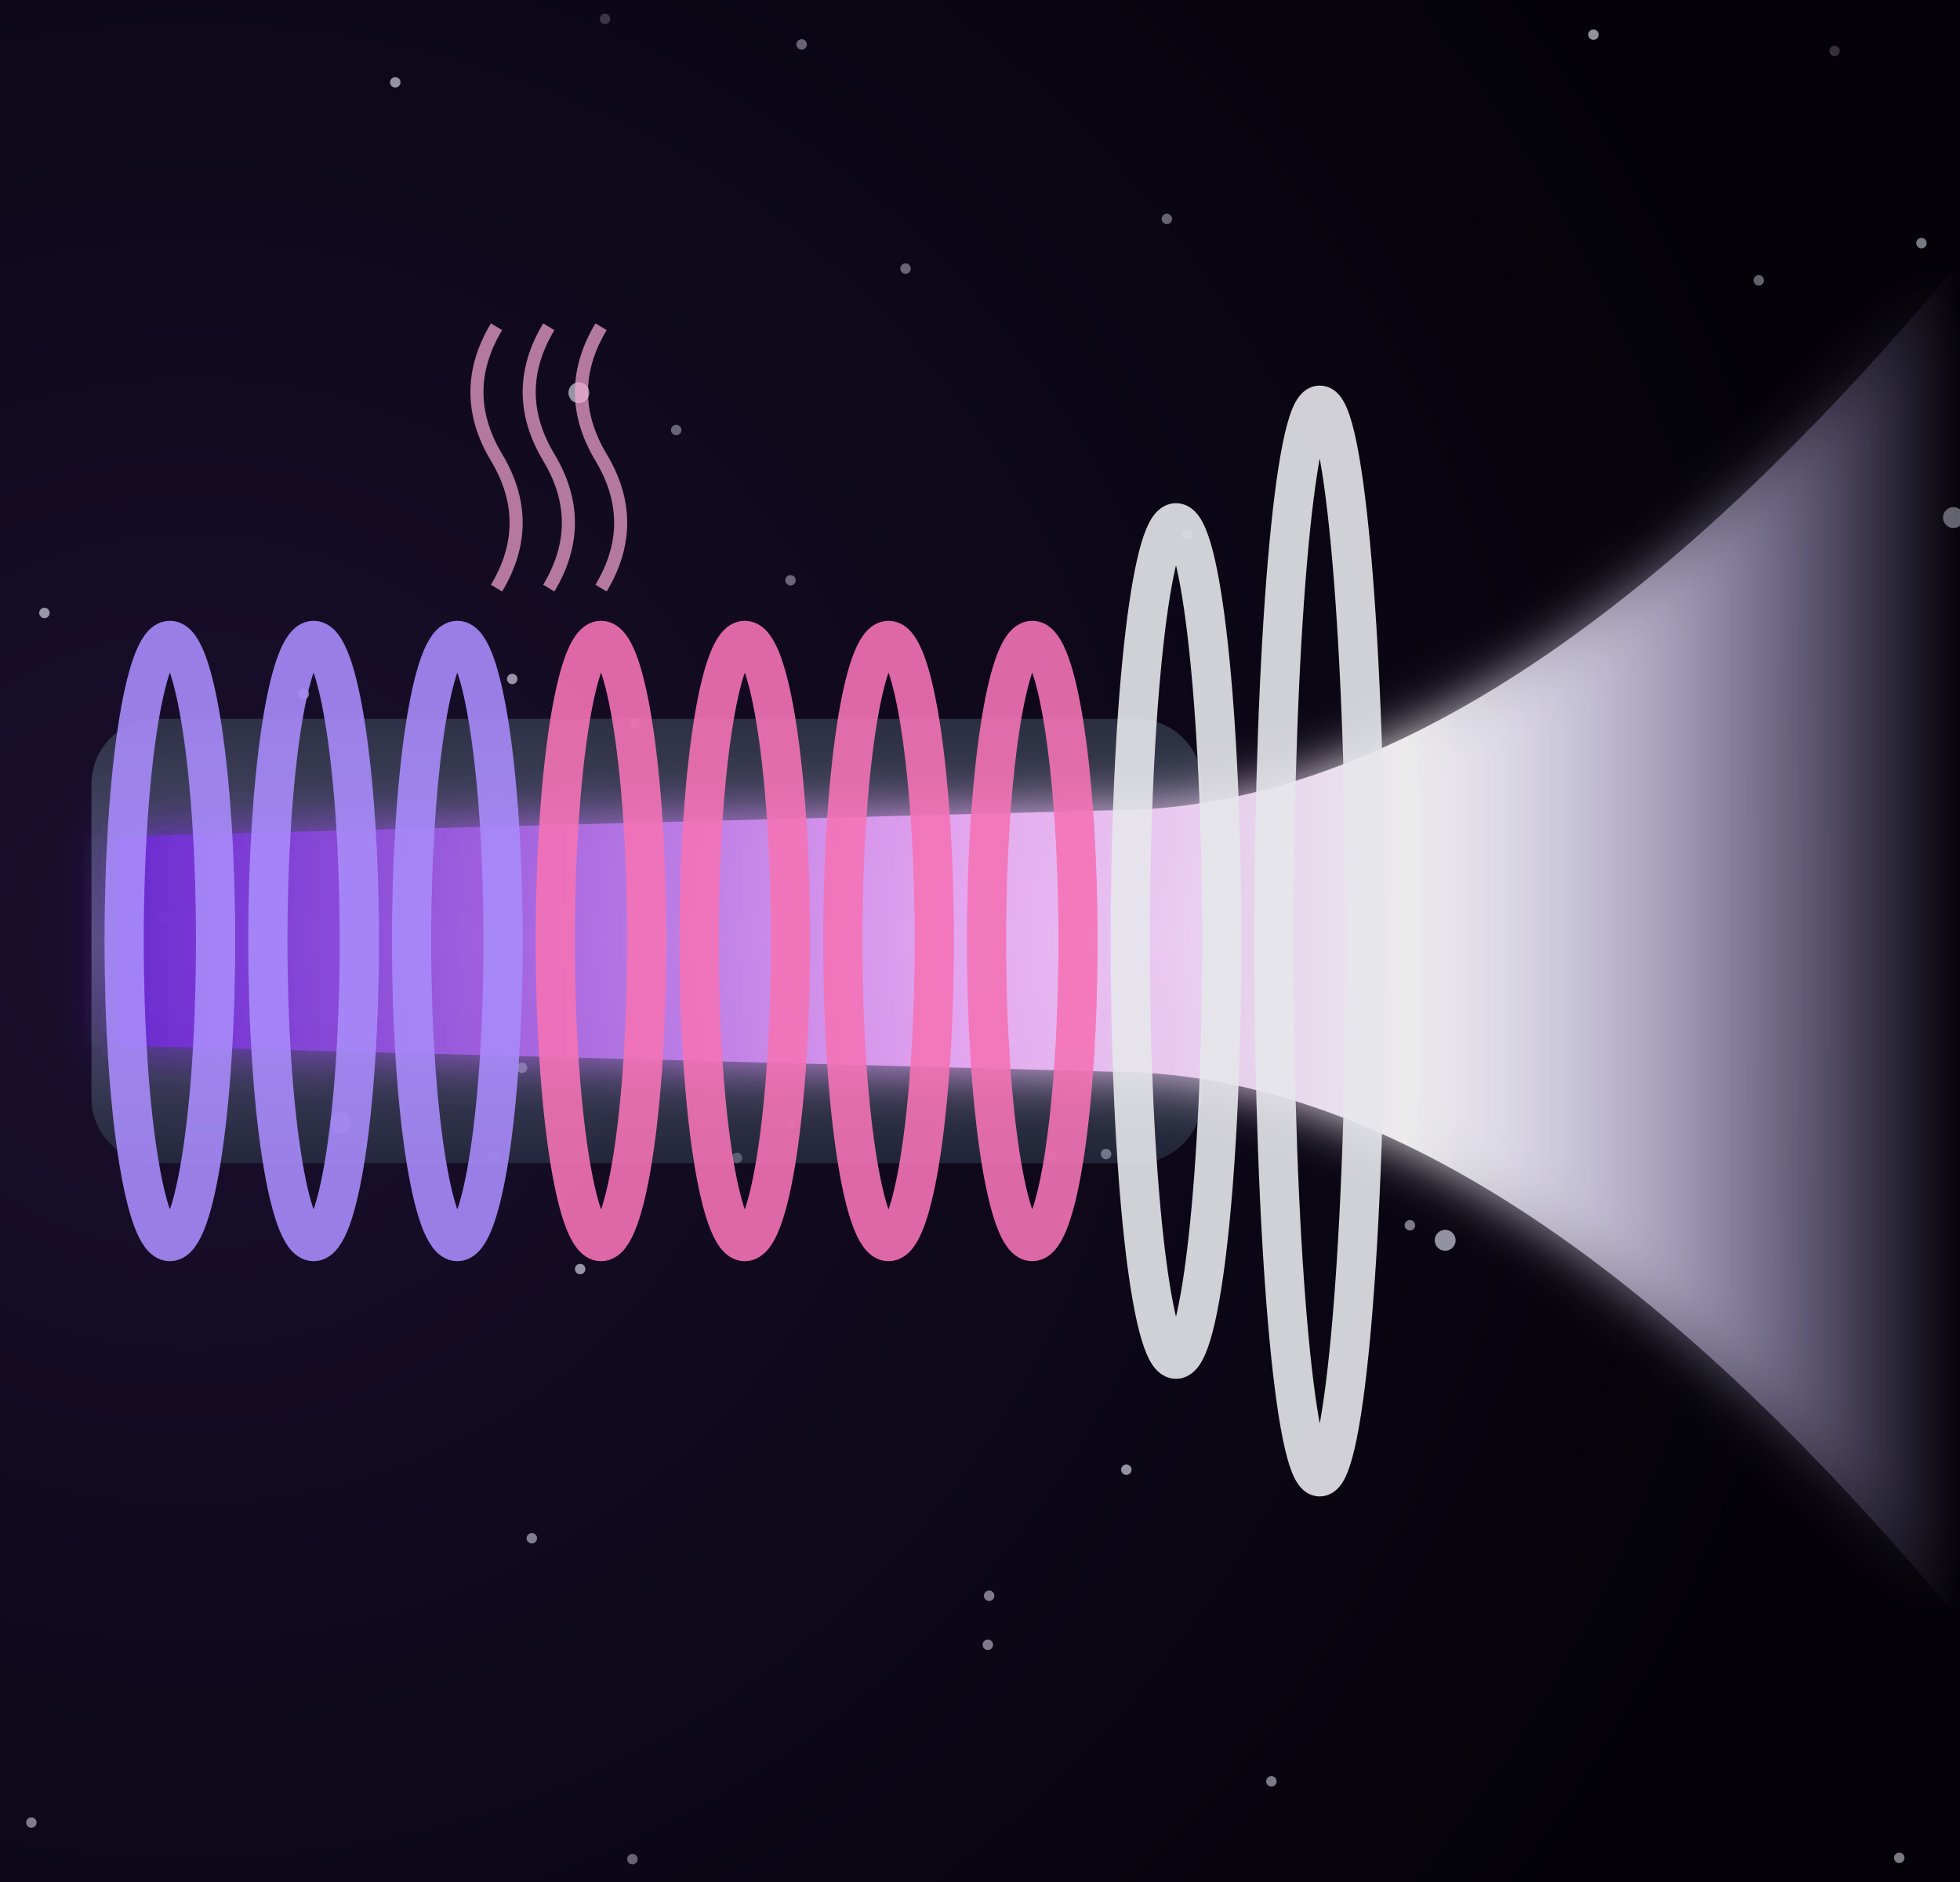
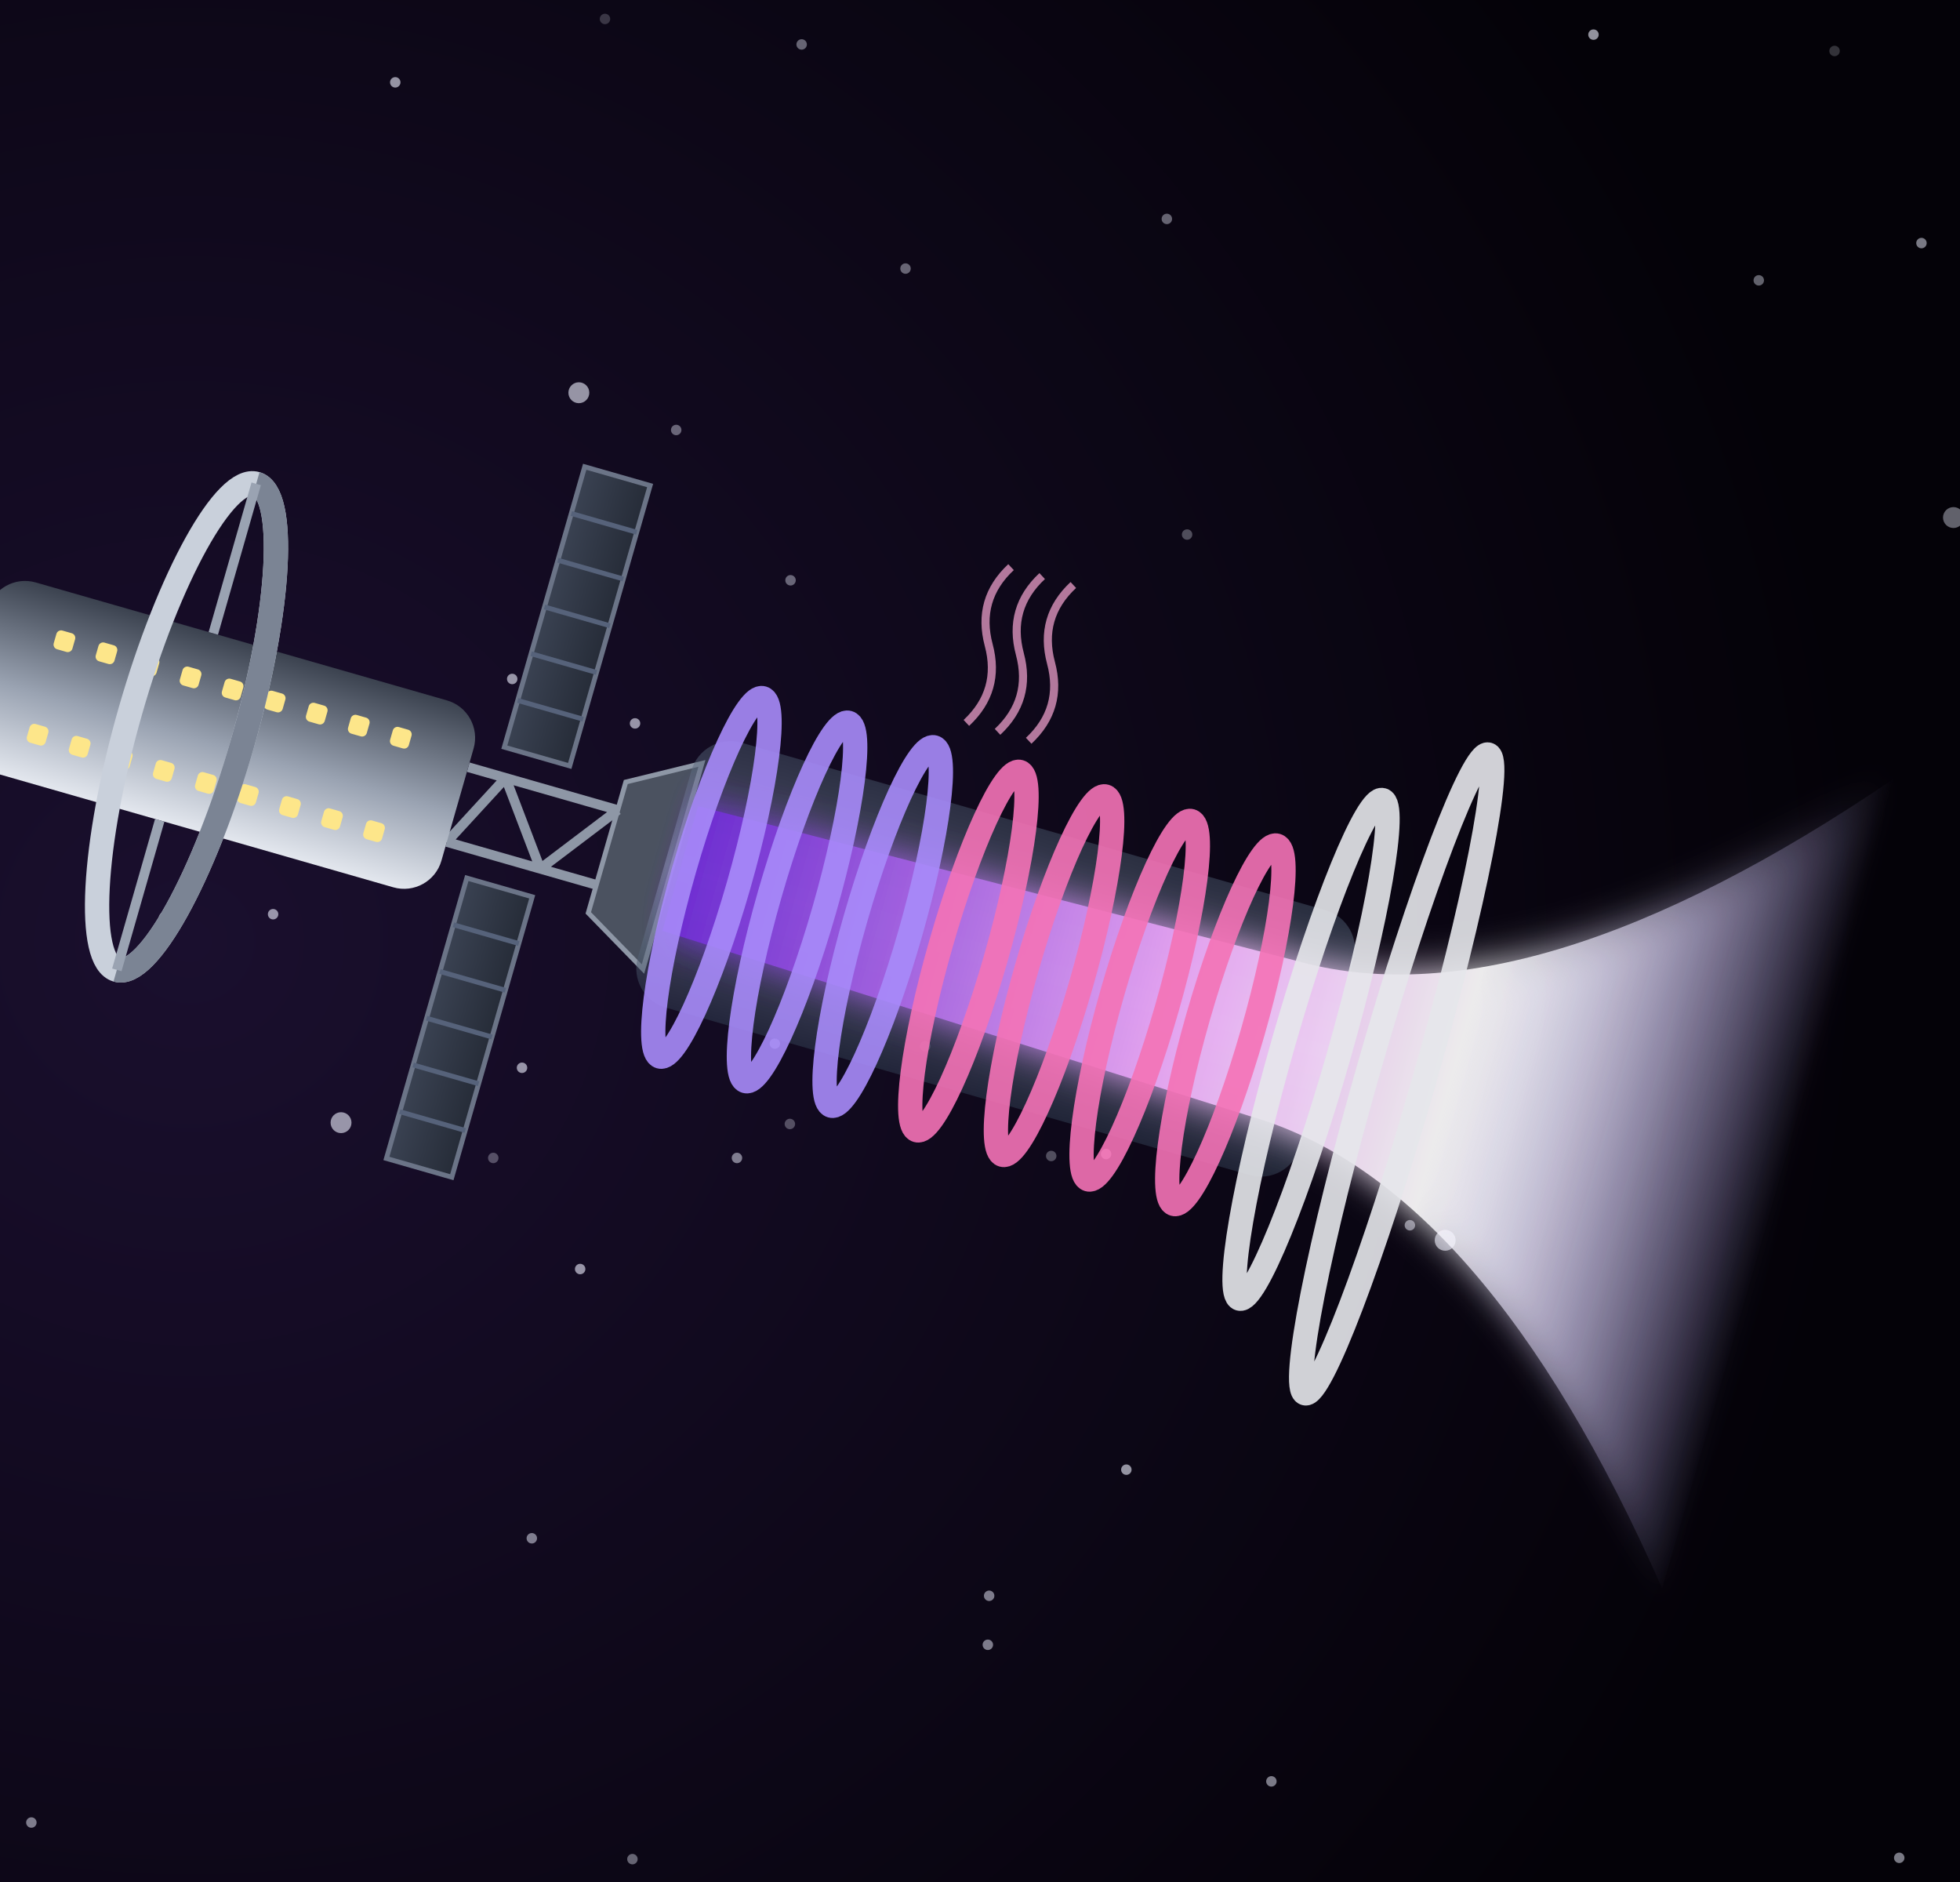
<svg xmlns="http://www.w3.org/2000/svg" viewBox="0 0 300 288" width="300" height="288">
  <defs>
    <filter id="glow" x="-50%" y="-50%" width="200%" height="200%">
      <feGaussianBlur stdDeviation="4" result="b" />
      <feMerge>
        <feMergeNode in="b" />
        <feMergeNode in="SourceGraphic" />
      </feMerge>
    </filter>
    <filter id="soft" x="-50%" y="-50%" width="200%" height="200%">
      <feGaussianBlur stdDeviation="9" />
    </filter>
    <radialGradient id="bg" cx="10%" cy="50%" r="85%">
      <stop offset="0%" stop-color="#1a0f2e" />
      <stop offset="100%" stop-color="#040208" />
    </radialGradient>
    <linearGradient id="pl" x1="0" y1="0" x2="1" y2="0">
      <stop offset="0" stop-color="#6d28d9" stop-opacity="1" />
      <stop offset="0.45" stop-color="#f0abfc" stop-opacity="1" />
      <stop offset="0.7" stop-color="#ffffff" stop-opacity="1" />
      <stop offset="1" stop-color="#c4b5fd" stop-opacity="0" />
    </linearGradient>
    <linearGradient id="tube" x1="0" y1="0" x2="0" y2="1">
      <stop offset="0" stop-color="#475569" stop-opacity="1" />
      <stop offset="0.5" stop-color="#94a3b8" stop-opacity="1" />
      <stop offset="1" stop-color="#334155" stop-opacity="1" />
+     </linearGradient>
+     <linearGradient id="shHull" x1="0" y1="0" x2="1" y2="0">
+       <stop offset="0" stop-color="#e3e7ee" stop-opacity="1" />
+       <stop offset="0.45" stop-color="#9aa3b2" stop-opacity="1" />
+       <stop offset="1" stop-color="#3b424f" stop-opacity="1" />
+     </linearGradient>
+     <radialGradient id="shTank" cx="35%" cy="35%" r="70%">
+       <stop offset="0" stop-color="#f4f6fa" stop-opacity="1" />
+       <stop offset="0.55" stop-color="#a7b0be" stop-opacity="1" />
+       <stop offset="1" stop-color="#4b5260" stop-opacity="1" />
+     </radialGradient>
+     <linearGradient id="shRad" x1="0" y1="0" x2="0" y2="1">
+       <stop offset="0" stop-color="#3a4252" stop-opacity="1" />
+       <stop offset="1" stop-color="#262c38" stop-opacity="1" />
+     </linearGradient>
+     <linearGradient id="shPv" x1="0" y1="0" x2="0" y2="1">
+       <stop offset="0" stop-color="#1e3a8a" stop-opacity="1" />
+       <stop offset="1" stop-color="#172554" stop-opacity="1" />
    </linearGradient>
  </defs>
  <rect width="300" height="288" fill="url(#bg)" />
  <circle cx="169.3" cy="176.6" r="0.8" fill="#eef0ff" opacity="0.7" />
  <circle cx="112.8" cy="177.2" r="0.8" fill="#eef0ff" opacity="0.5" />
  <circle cx="151.4" cy="244.2" r="0.8" fill="#eef0ff" opacity="0.5" />
  <circle cx="81.4" cy="235.4" r="0.8" fill="#eef0ff" opacity="0.5" />
  <circle cx="221.2" cy="189.8" r="1.6" fill="#eef0ff" opacity="0.6" />
  <circle cx="78.4" cy="103.9" r="0.8" fill="#eef0ff" opacity="0.6" />
  <circle cx="215.8" cy="187.5" r="0.8" fill="#eef0ff" opacity="0.5" />
  <circle cx="118.6" cy="159.7" r="0.8" fill="#eef0ff" opacity="0.6" />
  <circle cx="160.9" cy="176.9" r="0.8" fill="#eef0ff" opacity="0.3" />
  <circle cx="172.4" cy="224.9" r="0.8" fill="#eef0ff" opacity="0.6" />
  <circle cx="4.8" cy="278.9" r="0.8" fill="#eef0ff" opacity="0.5" />
  <circle cx="299" cy="79.2" r="1.6" fill="#eef0ff" opacity="0.4" />
  <circle cx="151.2" cy="251.7" r="0.8" fill="#eef0ff" opacity="0.5" />
  <circle cx="79.9" cy="163.4" r="0.8" fill="#eef0ff" opacity="0.6" />
  <circle cx="92.6" cy="2.9" r="0.8" fill="#eef0ff" opacity="0.2" />
  <circle cx="52.2" cy="171.8" r="1.6" fill="#eef0ff" opacity="0.6" />
  <circle cx="243.9" cy="5.3" r="0.8" fill="#eef0ff" opacity="0.6" />
  <circle cx="41.8" cy="139.9" r="0.8" fill="#eef0ff" opacity="0.6" />
  <circle cx="75.5" cy="177.2" r="0.8" fill="#eef0ff" opacity="0.3" />
  <circle cx="96.8" cy="284.5" r="0.8" fill="#eef0ff" opacity="0.4" />
  <circle cx="46.5" cy="106.2" r="0.8" fill="#eef0ff" opacity="0.5" />
  <circle cx="120.9" cy="172" r="0.8" fill="#eef0ff" opacity="0.3" />
  <circle cx="138.6" cy="41.1" r="0.8" fill="#eef0ff" opacity="0.4" />
  <circle cx="6.8" cy="93.8" r="0.8" fill="#eef0ff" opacity="0.6" />
  <circle cx="88.6" cy="60.1" r="1.6" fill="#eef0ff" opacity="0.6" />
  <circle cx="269.2" cy="42.9" r="0.8" fill="#eef0ff" opacity="0.4" />
  <circle cx="122.7" cy="6.8" r="0.8" fill="#eef0ff" opacity="0.4" />
  <circle cx="178.6" cy="33.5" r="0.8" fill="#eef0ff" opacity="0.4" />
  <circle cx="88.8" cy="194.2" r="0.8" fill="#eef0ff" opacity="0.6" />
  <circle cx="294.1" cy="37.2" r="0.8" fill="#eef0ff" opacity="0.5" />
  <circle cx="290.7" cy="284.3" r="0.8" fill="#eef0ff" opacity="0.5" />
  <circle cx="97.2" cy="110.7" r="0.8" fill="#eef0ff" opacity="0.6" />
  <circle cx="121" cy="88.8" r="0.8" fill="#eef0ff" opacity="0.4" />
  <circle cx="25.1" cy="140.4" r="0.8" fill="#eef0ff" opacity="0.4" />
  <circle cx="194.6" cy="272.6" r="0.8" fill="#eef0ff" opacity="0.5" />
  <circle cx="103.5" cy="65.8" r="0.8" fill="#eef0ff" opacity="0.4" />
  <circle cx="181.7" cy="81.8" r="0.8" fill="#eef0ff" opacity="0.3" />
  <circle cx="280.8" cy="7.8" r="0.8" fill="#eef0ff" opacity="0.2" />
  <circle cx="141.6" cy="160.1" r="0.8" fill="#eef0ff" opacity="0.3" />
  <circle cx="60.5" cy="12.6" r="0.8" fill="#eef0ff" opacity="0.6" />
-   <rect x="14" y="110" width="170" height="68" rx="10" fill="url(#tube)" opacity="0.5" />
-   <path d="M18,128 L170,124 Q230,124 300,40 L300,248 Q230,164 170,164 L18,160 Z" fill="url(#pl)" filter="url(#glow)" opacity="0.92" />
-   <ellipse cx="26" cy="144" rx="7" ry="46" fill="none" stroke="#a78bfa" stroke-width="6" opacity="0.9" />
-   <ellipse cx="48" cy="144" rx="7" ry="46" fill="none" stroke="#a78bfa" stroke-width="6" opacity="0.9" />
-   <ellipse cx="70" cy="144" rx="7" ry="46" fill="none" stroke="#a78bfa" stroke-width="6" opacity="0.9" />
-   <ellipse cx="92" cy="144" rx="7" ry="46" fill="none" stroke="#f472b6" stroke-width="6" opacity="0.9" />
-   <ellipse cx="114" cy="144" rx="7" ry="46" fill="none" stroke="#f472b6" stroke-width="6" opacity="0.9" />
-   <ellipse cx="136" cy="144" rx="7" ry="46" fill="none" stroke="#f472b6" stroke-width="6" opacity="0.9" />
-   <ellipse cx="158" cy="144" rx="7" ry="46" fill="none" stroke="#f472b6" stroke-width="6" opacity="0.9" />
-   <ellipse cx="180" cy="144" rx="7" ry="64" fill="none" stroke="#e5e7eb" stroke-width="6" opacity="0.9" />
-   <ellipse cx="202" cy="144" rx="7" ry="82" fill="none" stroke="#e5e7eb" stroke-width="6" opacity="0.9" />
-   <text x="40" y="94" fill="#c4b5fd" font-family="sans-serif" font-size="11" opacity="0">.</text>
-   <path d="M76,90 q6,-10 0,-20 q-6,-10 0,-20" stroke="#f9a8d4" stroke-width="2" fill="none" opacity="0.7" />
-   <path d="M84,90 q6,-10 0,-20 q-6,-10 0,-20" stroke="#f9a8d4" stroke-width="2" fill="none" opacity="0.7" />
-   <path d="M92,90 q6,-10 0,-20 q-6,-10 0,-20" stroke="#f9a8d4" stroke-width="2" fill="none" opacity="0.7" />
+   <g transform="translate(118 44) rotate(16) scale(0.62)">
+     <g transform="translate(16 144) rotate(-90) scale(1.2)">
+       <path d="M-22,0 L22,0 L14,-14 L-14,-14 Z" fill="#4b5260" stroke="#8e97a6" stroke-width="1" />
+       <path d="M-8,-14 L-8,-46 M8,-14 L8,-46 M8,-14 L-8,-26 M-8,-26 L8,-38 M8,-38 L-8,-46" stroke="#8e97a6" stroke-width="2" fill="none" />
+       <rect x="-74" y="-40" width="60" height="14" fill="url(#shRad)" stroke="#6b7487" stroke-width="1" />
+       <line x1="-64" y1="-40" x2="-64" y2="-26" stroke="#56627a" stroke-width="1" />
+       <line x1="-54" y1="-40" x2="-54" y2="-26" stroke="#56627a" stroke-width="1" />
+       <line x1="-44" y1="-40" x2="-44" y2="-26" stroke="#56627a" stroke-width="1" />
+       <line x1="-34" y1="-40" x2="-34" y2="-26" stroke="#56627a" stroke-width="1" />
+       <line x1="-24" y1="-40" x2="-24" y2="-26" stroke="#56627a" stroke-width="1" />
+       <rect x="14" y="-40" width="60" height="14" fill="url(#shRad)" stroke="#6b7487" stroke-width="1" />
+       <line x1="24" y1="-40" x2="24" y2="-26" stroke="#56627a" stroke-width="1" />
+       <line x1="34" y1="-40" x2="34" y2="-26" stroke="#56627a" stroke-width="1" />
+       <line x1="44" y1="-40" x2="44" y2="-26" stroke="#56627a" stroke-width="1" />
+       <line x1="54" y1="-40" x2="54" y2="-26" stroke="#56627a" stroke-width="1" />
+       <line x1="64" y1="-40" x2="64" y2="-26" stroke="#56627a" stroke-width="1" />
+       <rect x="-20" y="-150" width="40" height="104" rx="8" fill="url(#shHull)" />
+       <rect x="-12" y="-63" width="4" height="4" rx="1" fill="#fde68a" />
+       <rect x="-12" y="-72" width="4" height="4" rx="1" fill="#fde68a" />
+       <rect x="-12" y="-81" width="4" height="4" rx="1" fill="#fde68a" />
+       <rect x="-12" y="-90" width="4" height="4" rx="1" fill="#fde68a" />
+       <rect x="-12" y="-99" width="4" height="4" rx="1" fill="#fde68a" />
+       <rect x="-12" y="-108" width="4" height="4" rx="1" fill="#fde68a" />
+       <rect x="-12" y="-117" width="4" height="4" rx="1" fill="#fde68a" />
+       <rect x="-12" y="-126" width="4" height="4" rx="1" fill="#fde68a" />
+       <rect x="-12" y="-135" width="4" height="4" rx="1" fill="#fde68a" />
+       <rect x="8" y="-63" width="4" height="4" rx="1" fill="#fde68a" />
+       <rect x="8" y="-72" width="4" height="4" rx="1" fill="#fde68a" />
+       <rect x="8" y="-81" width="4" height="4" rx="1" fill="#fde68a" />
+       <rect x="8" y="-90" width="4" height="4" rx="1" fill="#fde68a" />
+       <rect x="8" y="-99" width="4" height="4" rx="1" fill="#fde68a" />
+       <rect x="8" y="-108" width="4" height="4" rx="1" fill="#fde68a" />
+       <rect x="8" y="-117" width="4" height="4" rx="1" fill="#fde68a" />
+       <rect x="8" y="-126" width="4" height="4" rx="1" fill="#fde68a" />
+       <rect x="8" y="-135" width="4" height="4" rx="1" fill="#fde68a" />
+       <ellipse cx="0" cy="-104" rx="52" ry="12" fill="none" stroke="#c9d0db" stroke-width="5" />
+       <path d="M-52,-104 A52,12 0 0 0 52,-104" fill="none" stroke="#7b8494" stroke-width="5" />
+       <line x1="-20" y1="-104" x2="-52" y2="-104" stroke="#9aa3b2" stroke-width="2" />
+       <line x1="20" y1="-104" x2="52" y2="-104" stroke="#9aa3b2" stroke-width="2" />
+       <path d="M-16,-150 L16,-150 L12,-176 L-12,-176 Z" fill="url(#shHull)" />
+       <path d="M-12,-176 L12,-176 Q10,-194 0,-200 Q-10,-194 -12,-176 Z" fill="url(#shHull)" />
+       <rect x="-8" y="-172" width="16" height="5" rx="2" fill="#fde68a" />
+       <line x1="-16" y1="-153" x2="16" y2="-153" stroke="#f97316" stroke-width="3" />
+     </g>
+     <rect x="14" y="110" width="170" height="68" rx="10" fill="url(#tube)" opacity="0.5" />
+     <path d="M18,128 L170,124 Q230,124 300,40 L300,248 Q230,164 170,164 L18,160 Z" fill="url(#pl)" filter="url(#glow)" opacity="0.92" />
+     <ellipse cx="26" cy="144" rx="7" ry="46" fill="none" stroke="#a78bfa" stroke-width="6" opacity="0.9" />
+     <ellipse cx="48" cy="144" rx="7" ry="46" fill="none" stroke="#a78bfa" stroke-width="6" opacity="0.9" />
+     <ellipse cx="70" cy="144" rx="7" ry="46" fill="none" stroke="#a78bfa" stroke-width="6" opacity="0.9" />
+     <ellipse cx="92" cy="144" rx="7" ry="46" fill="none" stroke="#f472b6" stroke-width="6" opacity="0.9" />
+     <ellipse cx="114" cy="144" rx="7" ry="46" fill="none" stroke="#f472b6" stroke-width="6" opacity="0.9" />
+     <ellipse cx="136" cy="144" rx="7" ry="46" fill="none" stroke="#f472b6" stroke-width="6" opacity="0.9" />
+     <ellipse cx="158" cy="144" rx="7" ry="46" fill="none" stroke="#f472b6" stroke-width="6" opacity="0.9" />
+     <ellipse cx="180" cy="144" rx="7" ry="64" fill="none" stroke="#e5e7eb" stroke-width="6" opacity="0.9" />
+     <ellipse cx="202" cy="144" rx="7" ry="82" fill="none" stroke="#e5e7eb" stroke-width="6" opacity="0.9" />
+     <text x="40" y="94" fill="#c4b5fd" font-family="sans-serif" font-size="11" opacity="0">.</text>
+     <path d="M76,90 q6,-10 0,-20 q-6,-10 0,-20" stroke="#f9a8d4" stroke-width="2" fill="none" opacity="0.7" />
+     <path d="M84,90 q6,-10 0,-20 q-6,-10 0,-20" stroke="#f9a8d4" stroke-width="2" fill="none" opacity="0.7" />
+     <path d="M92,90 q6,-10 0,-20 q-6,-10 0,-20" stroke="#f9a8d4" stroke-width="2" fill="none" opacity="0.7" />
+   </g>
</svg>
